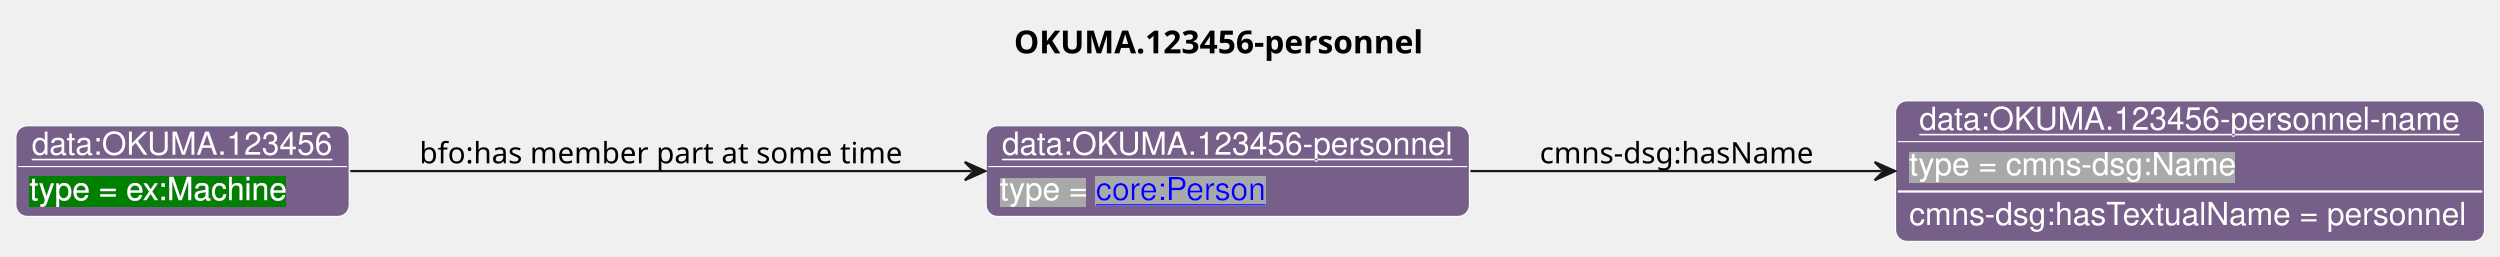
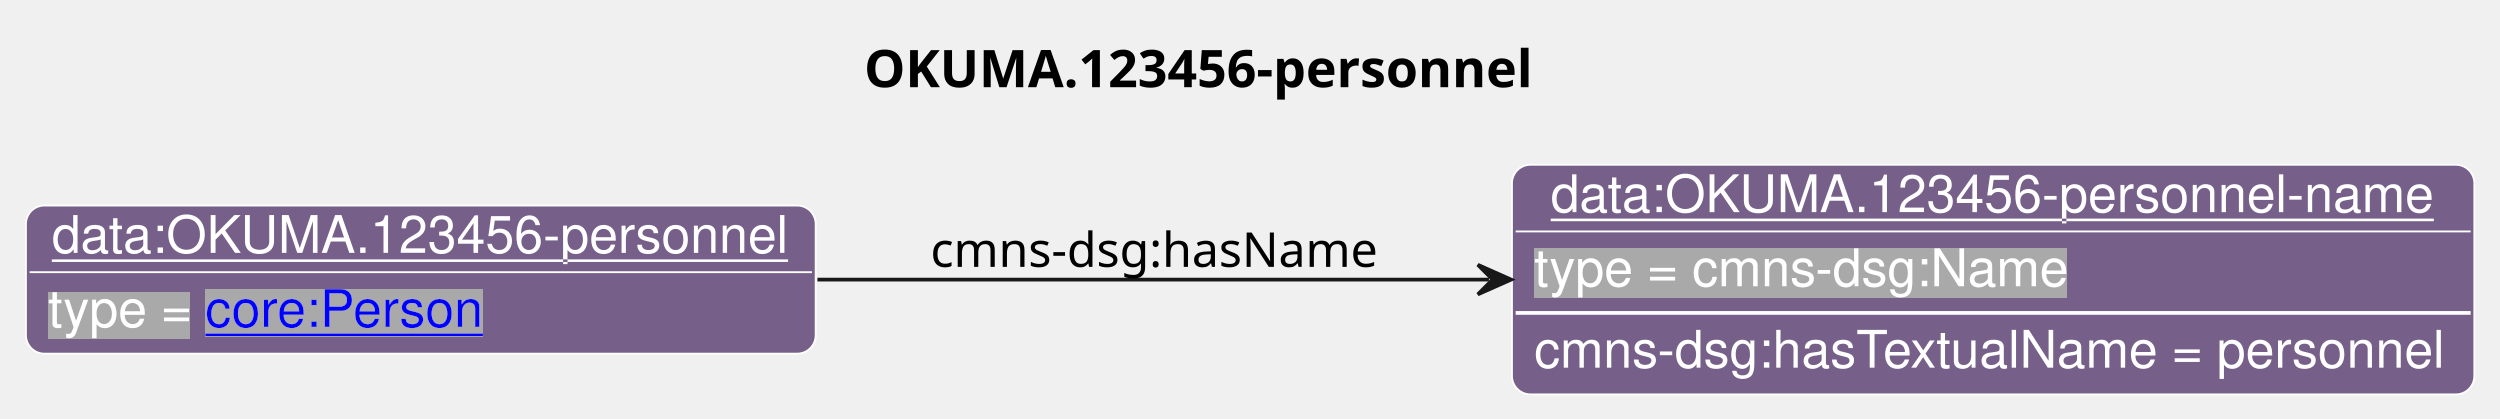
- <svg xmlns="http://www.w3.org/2000/svg" xmlns:xlink="http://www.w3.org/1999/xlink" contentStyleType="text/css" data-diagram-type="CLASS" height="113px" preserveAspectRatio="none" style="width:1103px;height:113px;background:#FFFFFF;" version="1.1" viewBox="0 0 1103 113" width="1103px" zoomAndPan="magnify">
+ <svg xmlns="http://www.w3.org/2000/svg" xmlns:xlink="http://www.w3.org/1999/xlink" contentStyleType="text/css" data-diagram-type="CLASS" height="113px" preserveAspectRatio="none" style="width:675px;height:113px;background:#FFFFFF;" version="1.1" viewBox="0 0 675 113" width="675px" zoomAndPan="magnify">
  <defs>
-     <filter height="1" id="bfilsrrww5ygi0" width="1" x="0" y="0">
+     <filter height="1" id="b129xi3laly8ih0" width="1" x="0" y="0">
      <feFlood flood-color="#A9A9A9" result="flood" />
-       <feComposite in="SourceGraphic" in2="flood" operator="over" />
-     </filter>
-     <filter height="1" id="bfilsrrww5ygi1" width="1" x="0" y="0">
-       <feFlood flood-color="#008000" result="flood" />
      <feComposite in="SourceGraphic" in2="flood" operator="over" />
    </filter>
  </defs>
  <g>
-     <text fill="#000000" font-family="sans-serif" font-size="14" font-weight="bold" lengthAdjust="spacing" textLength="194.448" x="447.358" y="23.535">OKUMA.123456-personnel</text>
+     <text fill="#000000" font-family="sans-serif" font-size="14" font-weight="bold" lengthAdjust="spacing" textLength="194.448" x="233.313" y="23.535">OKUMA.123456-personnel</text>
    <g class="entity" data-entity="o1" data-source-line="131" data-uid="ent0002" id="entity_o1">
-       <rect fill="#76608A" height="40" rx="5" ry="5" style="stroke:#FFFFFF;stroke-width:0.5;" width="213.233" x="435.08" y="55.488" />
-       <text fill="#FFFFFF" font-family="Helvetica" font-size="14" lengthAdjust="spacing" text-decoration="underline" textLength="199.233" x="442.08" y="68.269">data:OKUMA.123456-personnel</text>
-       <line style="stroke:#FFFFFF;stroke-width:0.5;" x1="436.08" x2="647.313" y1="73.488" y2="73.488" />
-       <text fill="#FFFFFF" filter="url(#bfilsrrww5ygi0)" font-family="Helvetica" font-size="14" lengthAdjust="spacing" textLength="38.527" x="441.08" y="88.269">type =</text>
+       <rect fill="#76608A" height="40" rx="5" ry="5" style="stroke:#FFFFFF;stroke-width:0.5;" width="213.233" x="7" y="55.488" />
+       <text fill="#FFFFFF" font-family="Helvetica" font-size="14" lengthAdjust="spacing" text-decoration="underline" textLength="199.233" x="14" y="68.269">data:OKUMA.123456-personnel</text>
+       <line style="stroke:#FFFFFF;stroke-width:0.5;" x1="8" x2="219.233" y1="73.488" y2="73.488" />
+       <text fill="#FFFFFF" filter="url(#b129xi3laly8ih0)" font-family="Helvetica" font-size="14" lengthAdjust="spacing" textLength="38.527" x="13" y="88.269">type =</text>
      <a href="https://spec.industrialontologies.org/ontology/core/Core/Person" target="_top" title="https://spec.industrialontologies.org/ontology/core/Core/Person" xlink:actuate="onRequest" xlink:href="https://spec.industrialontologies.org/ontology/core/Core/Person" xlink:show="new" xlink:title="https://spec.industrialontologies.org/ontology/core/Core/Person" xlink:type="simple">
-         <text fill="#0000FF" filter="url(#bfilsrrww5ygi0)" font-family="Helvetica" font-size="14" lengthAdjust="spacing" text-decoration="underline" textLength="75.482" x="483.497" y="88.269">core:Person</text>
+         <text fill="#0000FF" filter="url(#b129xi3laly8ih0)" font-family="Helvetica" font-size="14" lengthAdjust="spacing" text-decoration="underline" textLength="75.482" x="55.417" y="88.269">core:Person</text>
      </a>
    </g>
    <g class="entity" data-entity="o2" data-source-line="131" data-uid="ent0003" id="entity_o2">
-       <rect fill="#76608A" height="62" rx="5" ry="5" style="stroke:#FFFFFF;stroke-width:0.5;" width="259.844" x="836.32" y="44.488" />
-       <text fill="#FFFFFF" font-family="Helvetica" font-size="14" lengthAdjust="spacing" text-decoration="underline" textLength="238.916" x="846.784" y="57.269">data:OKUMA.123456-personnel-name</text>
-       <line style="stroke:#FFFFFF;stroke-width:0.5;" x1="837.32" x2="1095.164" y1="62.488" y2="62.488" />
-       <text fill="#FFFFFF" filter="url(#bfilsrrww5ygi0)" font-family="Helvetica" font-size="14" lengthAdjust="spacing" textLength="144.334" x="842.32" y="77.269">type = cmns-dsg:Name</text>
-       <line style="stroke:#FFFFFF;stroke-width:1;" x1="837.32" x2="1095.164" y1="84.488" y2="84.488" />
-       <text fill="#FFFFFF" font-family="Helvetica" font-size="14" lengthAdjust="spacing" textLength="247.844" x="842.32" y="99.269">cmns-dsg:hasTextualName = personnel</text>
+       <rect fill="#76608A" height="62" rx="5" ry="5" style="stroke:#FFFFFF;stroke-width:0.5;" width="259.844" x="408.23" y="44.488" />
+       <text fill="#FFFFFF" font-family="Helvetica" font-size="14" lengthAdjust="spacing" text-decoration="underline" textLength="238.916" x="418.694" y="57.269">data:OKUMA.123456-personnel-name</text>
+       <line style="stroke:#FFFFFF;stroke-width:0.5;" x1="409.23" x2="667.074" y1="62.488" y2="62.488" />
+       <text fill="#FFFFFF" filter="url(#b129xi3laly8ih0)" font-family="Helvetica" font-size="14" lengthAdjust="spacing" textLength="144.334" x="414.23" y="77.269">type = cmns-dsg:Name</text>
+       <line style="stroke:#FFFFFF;stroke-width:1;" x1="409.23" x2="667.074" y1="84.488" y2="84.488" />
+       <text fill="#FFFFFF" font-family="Helvetica" font-size="14" lengthAdjust="spacing" textLength="247.844" x="414.23" y="99.269">cmns-dsg:hasTextualName = personnel</text>
    </g>
-     <g class="entity" data-entity="o3" data-source-line="131" data-uid="ent0004" id="entity_o3">
-       <rect fill="#76608A" height="40" rx="5" ry="5" style="stroke:#FFFFFF;stroke-width:0.5;" width="147.082" x="7" y="55.488" />
-       <text fill="#FFFFFF" font-family="Helvetica" font-size="14" lengthAdjust="spacing" text-decoration="underline" textLength="133.082" x="14" y="68.269">data:OKUMA.123456</text>
-       <line style="stroke:#FFFFFF;stroke-width:0.5;" x1="8" x2="153.082" y1="73.488" y2="73.488" />
-       <text fill="#FFFFFF" filter="url(#bfilsrrww5ygi1)" font-family="Helvetica" font-size="14" lengthAdjust="spacing" textLength="114.01" x="13" y="88.269">type = ex:Machine</text>
-     </g>
-     <g class="link" data-entity-1="o1" data-entity-2="o2" data-source-line="195" data-uid="lnk5" id="link_o1_o2">
-       <path codeLine="195" d="M648.78,75.488 C705.61,75.488 770.09,75.488 830.09,75.488" fill="none" id="o1-to-o2" style="stroke:#181818;stroke-width:1;" />
-       <polygon fill="#181818" points="836.09,75.488,827.09,71.488,831.09,75.488,827.09,79.488,836.09,75.488" style="stroke:#181818;stroke-width:1;" />
-       <text fill="#000000" font-family="sans-serif" font-size="13" lengthAdjust="spacing" textLength="126.077" x="679.32" y="72.057">cmns-dsg:hasName</text>
-     </g>
-     <g class="link" data-entity-1="o3" data-entity-2="o1" data-source-line="195" data-uid="lnk6" id="link_o3_o1">
-       <path codeLine="195" d="M154.55,75.488 C230.08,75.488 342.79,75.488 428.66,75.488" fill="none" id="o3-to-o1" style="stroke:#181818;stroke-width:1;" />
-       <polygon fill="#181818" points="434.66,75.488,425.66,71.488,429.66,75.488,425.66,79.488,434.66,75.488" style="stroke:#181818;stroke-width:1;" />
-       <text fill="#000000" font-family="sans-serif" font-size="13" lengthAdjust="spacing" textLength="219.337" x="185.08" y="72.057">bfo:has member part at some time</text>
+     <g class="link" data-entity-1="o1" data-entity-2="o2" data-source-line="195" data-uid="lnk4" id="link_o1_o2">
+       <path codeLine="195" d="M220.7,75.488 C277.53,75.488 342.01,75.488 402.01,75.488" fill="none" id="o1-to-o2" style="stroke:#181818;stroke-width:1;" />
+       <polygon fill="#181818" points="408.01,75.488,399.01,71.488,403.01,75.488,399.01,79.488,408.01,75.488" style="stroke:#181818;stroke-width:1;" />
+       <text fill="#000000" font-family="sans-serif" font-size="13" lengthAdjust="spacing" textLength="126.077" x="251.23" y="72.057">cmns-dsg:hasName</text>
    </g>
  </g>
</svg>
